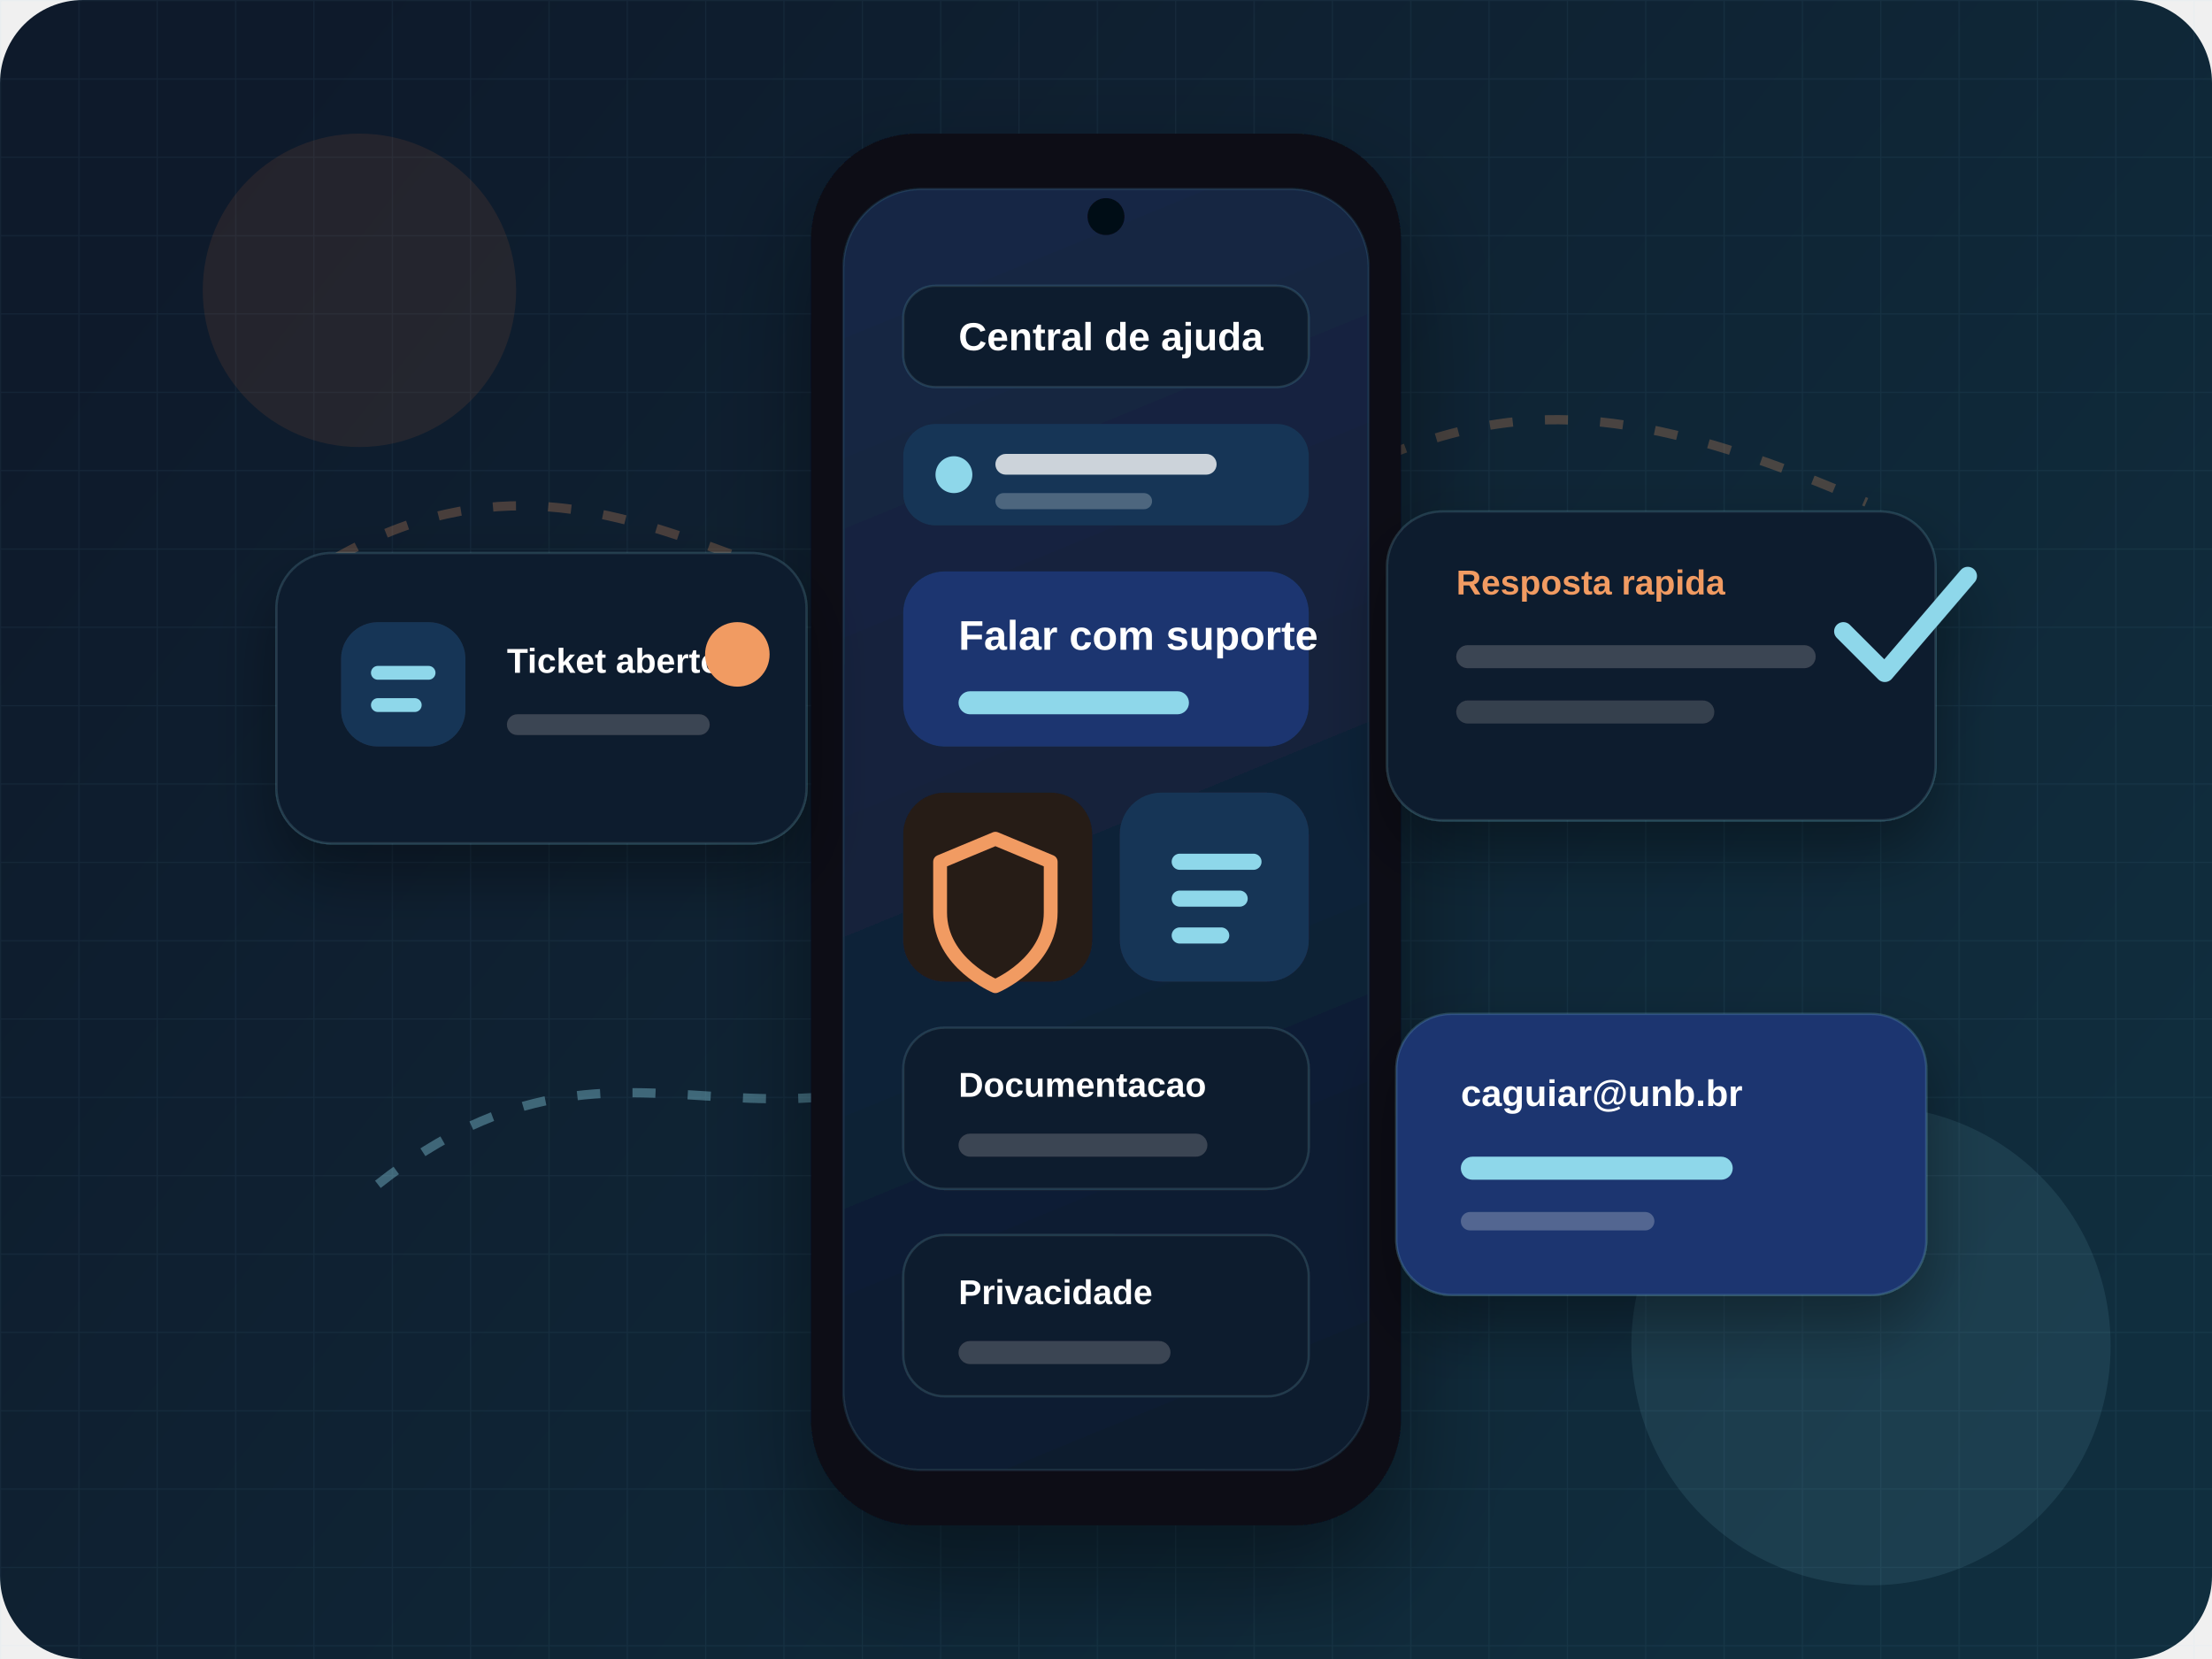
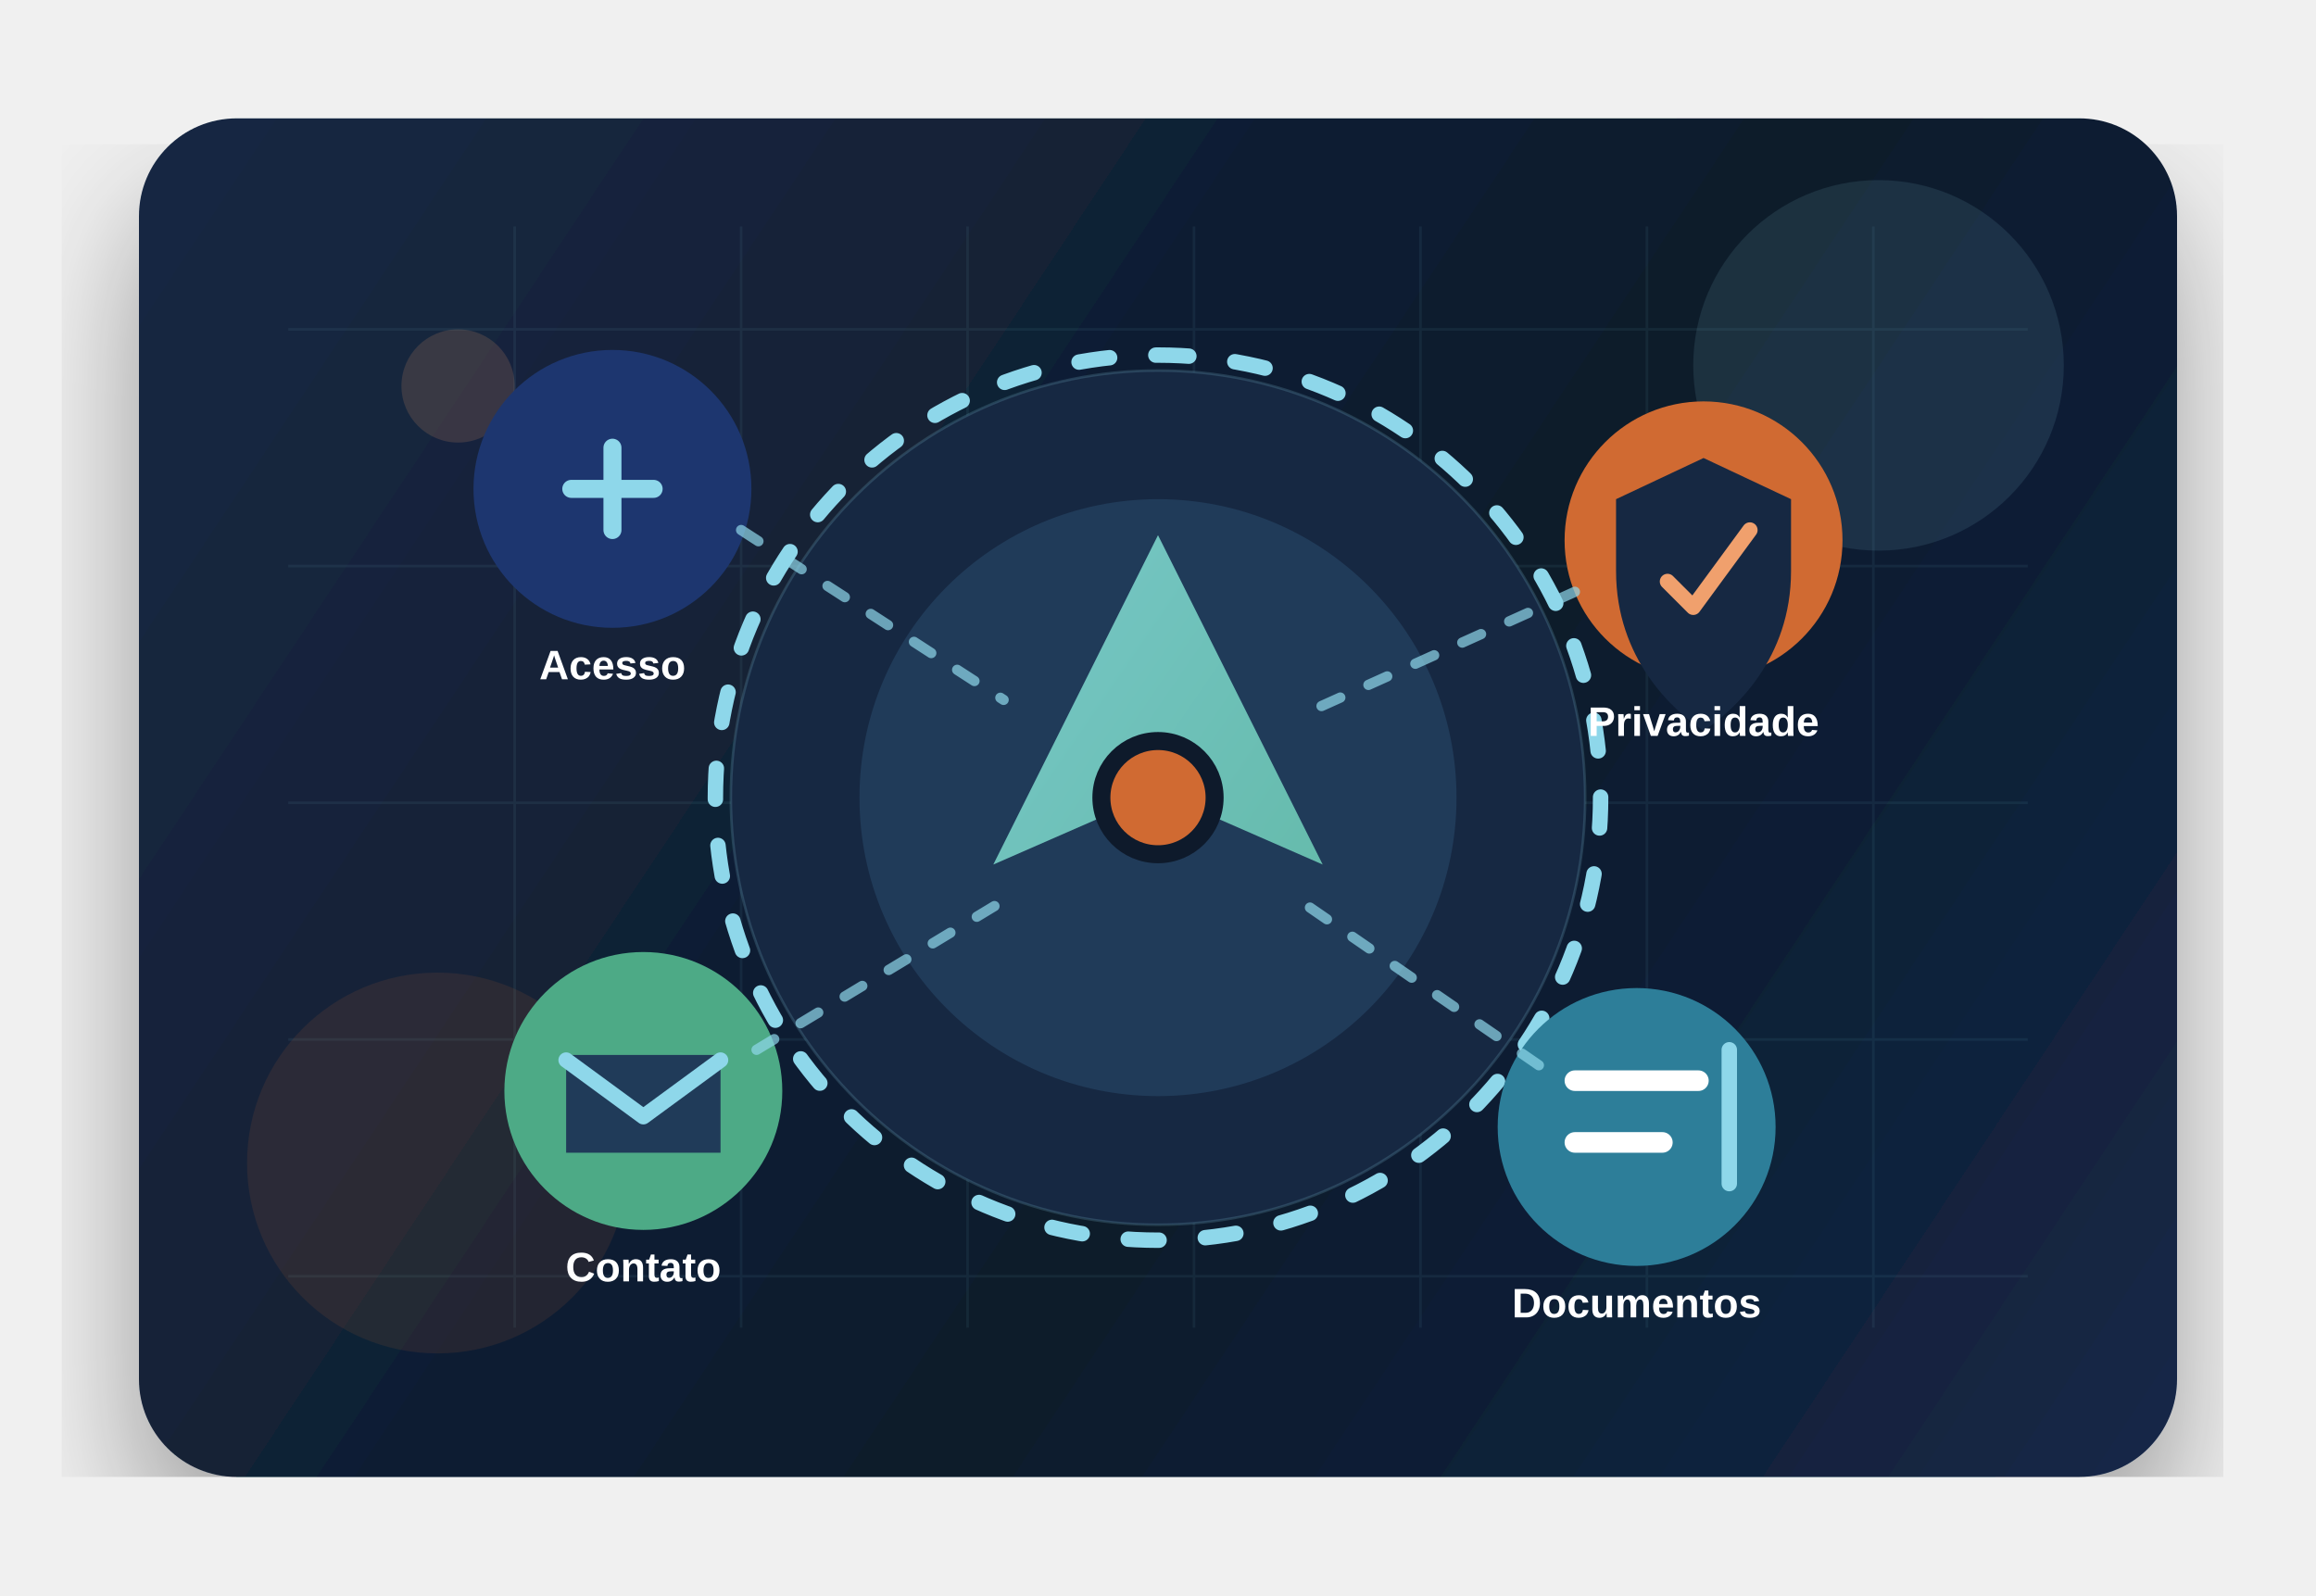
- <svg xmlns="http://www.w3.org/2000/svg" viewBox="0 0 960 720" role="img" aria-labelledby="title desc">
+ <svg xmlns="http://www.w3.org/2000/svg" width="900" height="620" viewBox="0 0 900 620" fill="none" role="img" aria-labelledby="title desc">
  <defs>
-     <linearGradient id="bg" x1="96" x2="852" y1="62" y2="668" gradientUnits="userSpaceOnUse">
-       <stop stop-color="#0E1A2B" />
-       <stop offset="1" stop-color="#102E3E" />
+     <linearGradient id="bg" x1="82" y1="64" x2="830" y2="560" gradientUnits="userSpaceOnUse">
+       <stop stop-color="#162842" />
+       <stop offset=".58" stop-color="#0E1A2B" />
+       <stop offset="1" stop-color="#132746" />
    </linearGradient>
-     <linearGradient id="screen" x1="366" x2="594" y1="82" y2="638" gradientUnits="userSpaceOnUse">
-       <stop stop-color="#132746" />
-       <stop offset="1" stop-color="#101C2D" />
+     <linearGradient id="navy" x1="178" y1="108" x2="720" y2="480" gradientUnits="userSpaceOnUse">
+       <stop stop-color="#8ED7EA" />
+       <stop offset="1" stop-color="#4DAA86" />
    </linearGradient>
-     <filter id="shadow" x="-25%" y="-20%" width="150%" height="150%">
-       <feDropShadow dx="0" dy="24" stdDeviation="24" flood-color="#020712" flood-opacity=".42" />
-     </filter>
-     <filter id="soft" x="-30%" y="-30%" width="160%" height="160%">
-       <feDropShadow dx="0" dy="14" stdDeviation="14" flood-color="#020712" flood-opacity=".36" />
+     <filter id="shadow" x="24" y="26" width="840" height="548" color-interpolation-filters="sRGB" filterUnits="userSpaceOnUse">
+       <feDropShadow dx="0" dy="30" stdDeviation="28" flood-color="#000000" flood-opacity=".36" />
    </filter>
    <style>
-       .float-a{animation:floatA 6s ease-in-out infinite;transform-origin:center}
-       .float-b{animation:floatB 7s ease-in-out infinite;transform-origin:center}
-       .pulse{animation:pulse 2.8s ease-in-out infinite;transform-origin:center}
-       .route{stroke-dasharray:10 14;animation:route 12s linear infinite}
-       .bar{animation:bar 4.8s ease-in-out infinite;transform-origin:left}
-       @keyframes floatA{0%,100%{transform:translateY(0)}50%{transform:translateY(-12px)}}
-       @keyframes floatB{0%,100%{transform:translateY(0) translateX(0)}50%{transform:translateY(10px) translateX(-8px)}}
-       @keyframes pulse{0%,100%{opacity:.52;transform:scale(.94)}50%{opacity:1;transform:scale(1.08)}}
-       @keyframes route{to{stroke-dashoffset:-220}}
-       @keyframes bar{0%,100%{transform:scaleX(.42)}50%{transform:scaleX(1)}}
-       @media (prefers-reduced-motion:reduce){.float-a,.float-b,.pulse,.route,.bar{animation:none}}
+       .ring{stroke-dasharray:12 18;animation:ring 18s linear infinite}
+       .float{animation:float 5.8s ease-in-out infinite;transform-origin:center}
+       .f2{animation-delay:.8s}.f3{animation-delay:1.6s}.f4{animation-delay:2.4s}
+       @keyframes ring{to{stroke-dashoffset:-320}}
+       @keyframes float{0%,100%{transform:translateY(0)}50%{transform:translateY(-9px)}}
+       @media (prefers-reduced-motion:reduce){.ring,.float{animation:none}}
    </style>
  </defs>
-   <rect width="960" height="720" rx="36" fill="url(#bg)" />
-   <path d="M0 0h960v720H0z" fill="url(#grid)" />
-   <circle cx="156" cy="126" r="68" fill="#D06A32" opacity=".12" />
-   <circle cx="812" cy="584" r="104" fill="#8ED7EA" opacity=".10" />
-   <path class="route" d="M164 514C278 424 334 530 468 430S656 260 806 336" fill="none" stroke="#8ED7EA" stroke-width="4" opacity=".38" />
-   <path class="route" d="M146 242C280 166 358 312 488 252S650 148 810 218" fill="none" stroke="#F19B62" stroke-width="4" opacity=".26" />
-   <g filter="url(#shadow)">
-     <rect x="352" y="58" width="256" height="604" rx="46" fill="#070D18" />
-     <rect x="366" y="82" width="228" height="556" rx="34" fill="url(#screen)" stroke="#8ED7EA" stroke-opacity=".12" />
-     <circle cx="480" cy="94" r="8" fill="#050914" />
-     <rect x="392" y="124" width="176" height="44" rx="14" fill="#101C2D" stroke="#8ED7EA" stroke-opacity=".16" />
-     <text x="416" y="152" font-family="Lexend, Arial" font-size="17" font-weight="800" fill="#FFFFFF">Central de ajuda</text>
-     <rect x="392" y="184" width="176" height="44" rx="14" fill="#153656" />
-     <circle cx="414" cy="206" r="8" fill="#8ED7EA" />
-     <rect x="432" y="197" width="96" height="9" rx="4.5" fill="#FFFFFF" opacity=".78" />
-     <rect x="432" y="214" width="68" height="7" rx="3.5" fill="#FFFFFF" opacity=".24" />
-     <rect x="392" y="248" width="176" height="76" rx="18" fill="#1D366F" />
-     <text x="416" y="282" font-family="Lexend, Arial" font-size="18" font-weight="800" fill="#FFFFFF">Falar com suporte</text>
-     <rect x="416" y="300" width="100" height="10" rx="5" fill="#8ED7EA" class="bar" />
-     <rect x="392" y="344" width="82" height="82" rx="18" fill="#271B18" />
-     <path d="M432 364l24 10v22c0 22-24 32-24 32s-24-10-24-32v-22l24-10z" fill="none" stroke="#F19B62" stroke-width="6" stroke-linejoin="round" />
-     <rect x="486" y="344" width="82" height="82" rx="18" fill="#153656" />
-     <path d="M512 374h32M512 390h26M512 406h18" stroke="#8ED7EA" stroke-width="7" stroke-linecap="round" />
-     <rect x="392" y="446" width="176" height="70" rx="18" fill="#101C2D" stroke="#8ED7EA" stroke-opacity=".16" />
-     <text x="416" y="476" font-family="Lexend, Arial" font-size="15" font-weight="800" fill="#FFFFFF">Documentacao</text>
-     <rect x="416" y="492" width="108" height="10" rx="5" fill="#FFFFFF" opacity=".18" />
-     <rect x="392" y="536" width="176" height="70" rx="18" fill="#101C2D" stroke="#8ED7EA" stroke-opacity=".16" />
-     <text x="416" y="566" font-family="Lexend, Arial" font-size="15" font-weight="800" fill="#FFFFFF">Privacidade</text>
-     <rect x="416" y="582" width="92" height="10" rx="5" fill="#FFFFFF" opacity=".18" />
+   <rect x="54" y="46" width="792" height="528" rx="38" fill="url(#bg)" filter="url(#shadow)" />
+   <path d="M112 128h676M112 220h676M112 312h676M112 404h676M112 496h676M200 88v428M288 88v428M376 88v428M464 88v428M552 88v428M640 88v428M728 88v428" stroke="#8ED7EA" stroke-opacity=".07" />
+   <circle cx="730" cy="142" r="72" fill="#8ED7EA" opacity=".11" />
+   <circle cx="170" cy="452" r="74" fill="#D06A32" opacity=".11" />
+   <circle cx="178" cy="150" r="22" fill="#F0A06D" opacity=".16" />
+   <circle cx="450" cy="310" r="166" fill="#162842" stroke="#8ED7EA" stroke-opacity=".18" />
+   <circle cx="450" cy="310" r="116" fill="#203B59" />
+   <path class="ring" d="M450 138a172 172 0 1 1 0 344a172 172 0 0 1 0-344Z" stroke="#8ED7EA" stroke-width="6" stroke-linecap="round" />
+   <path d="M450 208 514 336l-64-28-64 28 64-128Z" fill="url(#navy)" />
+   <circle cx="450" cy="310" r="22" fill="#D06A32" stroke="#0E1A2B" stroke-width="7" />
+   <g class="float">
+     <circle cx="238" cy="190" r="54" fill="#1D366F" />
+     <path d="M222 190h32m-16-16v32" stroke="#8ED7EA" stroke-width="7" stroke-linecap="round" />
+     <text x="238" y="264" text-anchor="middle" fill="white" font-family="Lexend, Arial, sans-serif" font-size="16" font-weight="900">Acesso</text>
  </g>
-   <g class="float-a" filter="url(#soft)">
-     <rect x="120" y="240" width="230" height="126" rx="24" fill="#101C2D" stroke="#8ED7EA" stroke-opacity=".16" />
-     <rect x="148" y="270" width="54" height="54" rx="16" fill="#153656" />
-     <path d="M164 292h22M164 306h16" stroke="#8ED7EA" stroke-width="6" stroke-linecap="round" />
-     <text x="220" y="292" font-family="Lexend, Arial" font-size="15" font-weight="800" fill="#FFFFFF">Ticket aberto</text>
-     <rect x="220" y="310" width="88" height="9" rx="4.5" fill="#FFFFFF" opacity=".18" />
-     <circle class="pulse" cx="320" cy="284" r="14" fill="#F19B62" />
+   <g class="float f2">
+     <circle cx="662" cy="210" r="54" fill="#D06A32" />
+     <path d="M662 178 696 194v28c0 34-22 54-34 62-12-8-34-28-34-62v-28l34-16Z" fill="#162842" />
+     <path d="m648 226 10 10 22-30" stroke="#F0A06D" stroke-width="6" stroke-linecap="round" stroke-linejoin="round" />
+     <text x="662" y="286" text-anchor="middle" fill="white" font-family="Lexend, Arial, sans-serif" font-size="16" font-weight="900">Privacidade</text>
  </g>
-   <g class="float-b" filter="url(#soft)">
-     <rect x="602" y="222" width="238" height="134" rx="24" fill="#101C2D" stroke="#8ED7EA" stroke-opacity=".16" />
-     <text x="632" y="258" font-family="Lexend, Arial" font-size="15" font-weight="800" fill="#F19B62">Resposta rapida</text>
-     <rect x="632" y="280" width="156" height="10" rx="5" fill="#FFFFFF" opacity=".18" />
-     <rect x="632" y="304" width="112" height="10" rx="5" fill="#FFFFFF" opacity=".16" />
-     <path d="M800 274l18 18 36-42" fill="none" stroke="#8ED7EA" stroke-width="8" stroke-linecap="round" stroke-linejoin="round" />
+   <g class="float f3">
+     <circle cx="636" cy="438" r="54" fill="#2D7E99" />
+     <path d="M612 420h48M612 444h34" stroke="white" stroke-width="8" stroke-linecap="round" />
+     <path d="M672 408v52" stroke="#8ED7EA" stroke-width="6" stroke-linecap="round" />
+     <text x="636" y="512" text-anchor="middle" fill="white" font-family="Lexend, Arial, sans-serif" font-size="16" font-weight="900">Documentos</text>
  </g>
-   <g class="float-a" filter="url(#soft)">
-     <rect x="606" y="440" width="230" height="122" rx="24" fill="#1D366F" stroke="#8ED7EA" stroke-opacity=".18" />
-     <text x="634" y="480" font-family="Lexend, Arial" font-size="16" font-weight="800" fill="#FFFFFF">caguiar@unb.br</text>
-     <rect x="634" y="502" width="118" height="10" rx="5" fill="#8ED7EA" />
-     <rect x="634" y="526" width="84" height="8" rx="4" fill="#FFFFFF" opacity=".24" />
+   <g class="float f4">
+     <circle cx="250" cy="424" r="54" fill="#4DAA86" />
+     <path d="M220 410h60v38h-60z" fill="#203B59" />
+     <path d="m220 412 30 22 30-22" stroke="#8ED7EA" stroke-width="6" stroke-linecap="round" stroke-linejoin="round" />
+     <text x="250" y="498" text-anchor="middle" fill="white" font-family="Lexend, Arial, sans-serif" font-size="16" font-weight="900">Contato</text>
  </g>
-   <defs>
-     <pattern id="grid" width="34" height="34" patternUnits="userSpaceOnUse">
-       <path d="M34 0H0V34" fill="none" stroke="#8ED7EA" stroke-opacity=".06" />
-     </pattern>
-   </defs>
+   <path d="M288 206 390 272M612 230 510 276M598 414 508 352M294 408 390 350" stroke="#8ED7EA" stroke-width="4" stroke-linecap="round" stroke-dasharray="8 12" opacity=".7" />
</svg>
